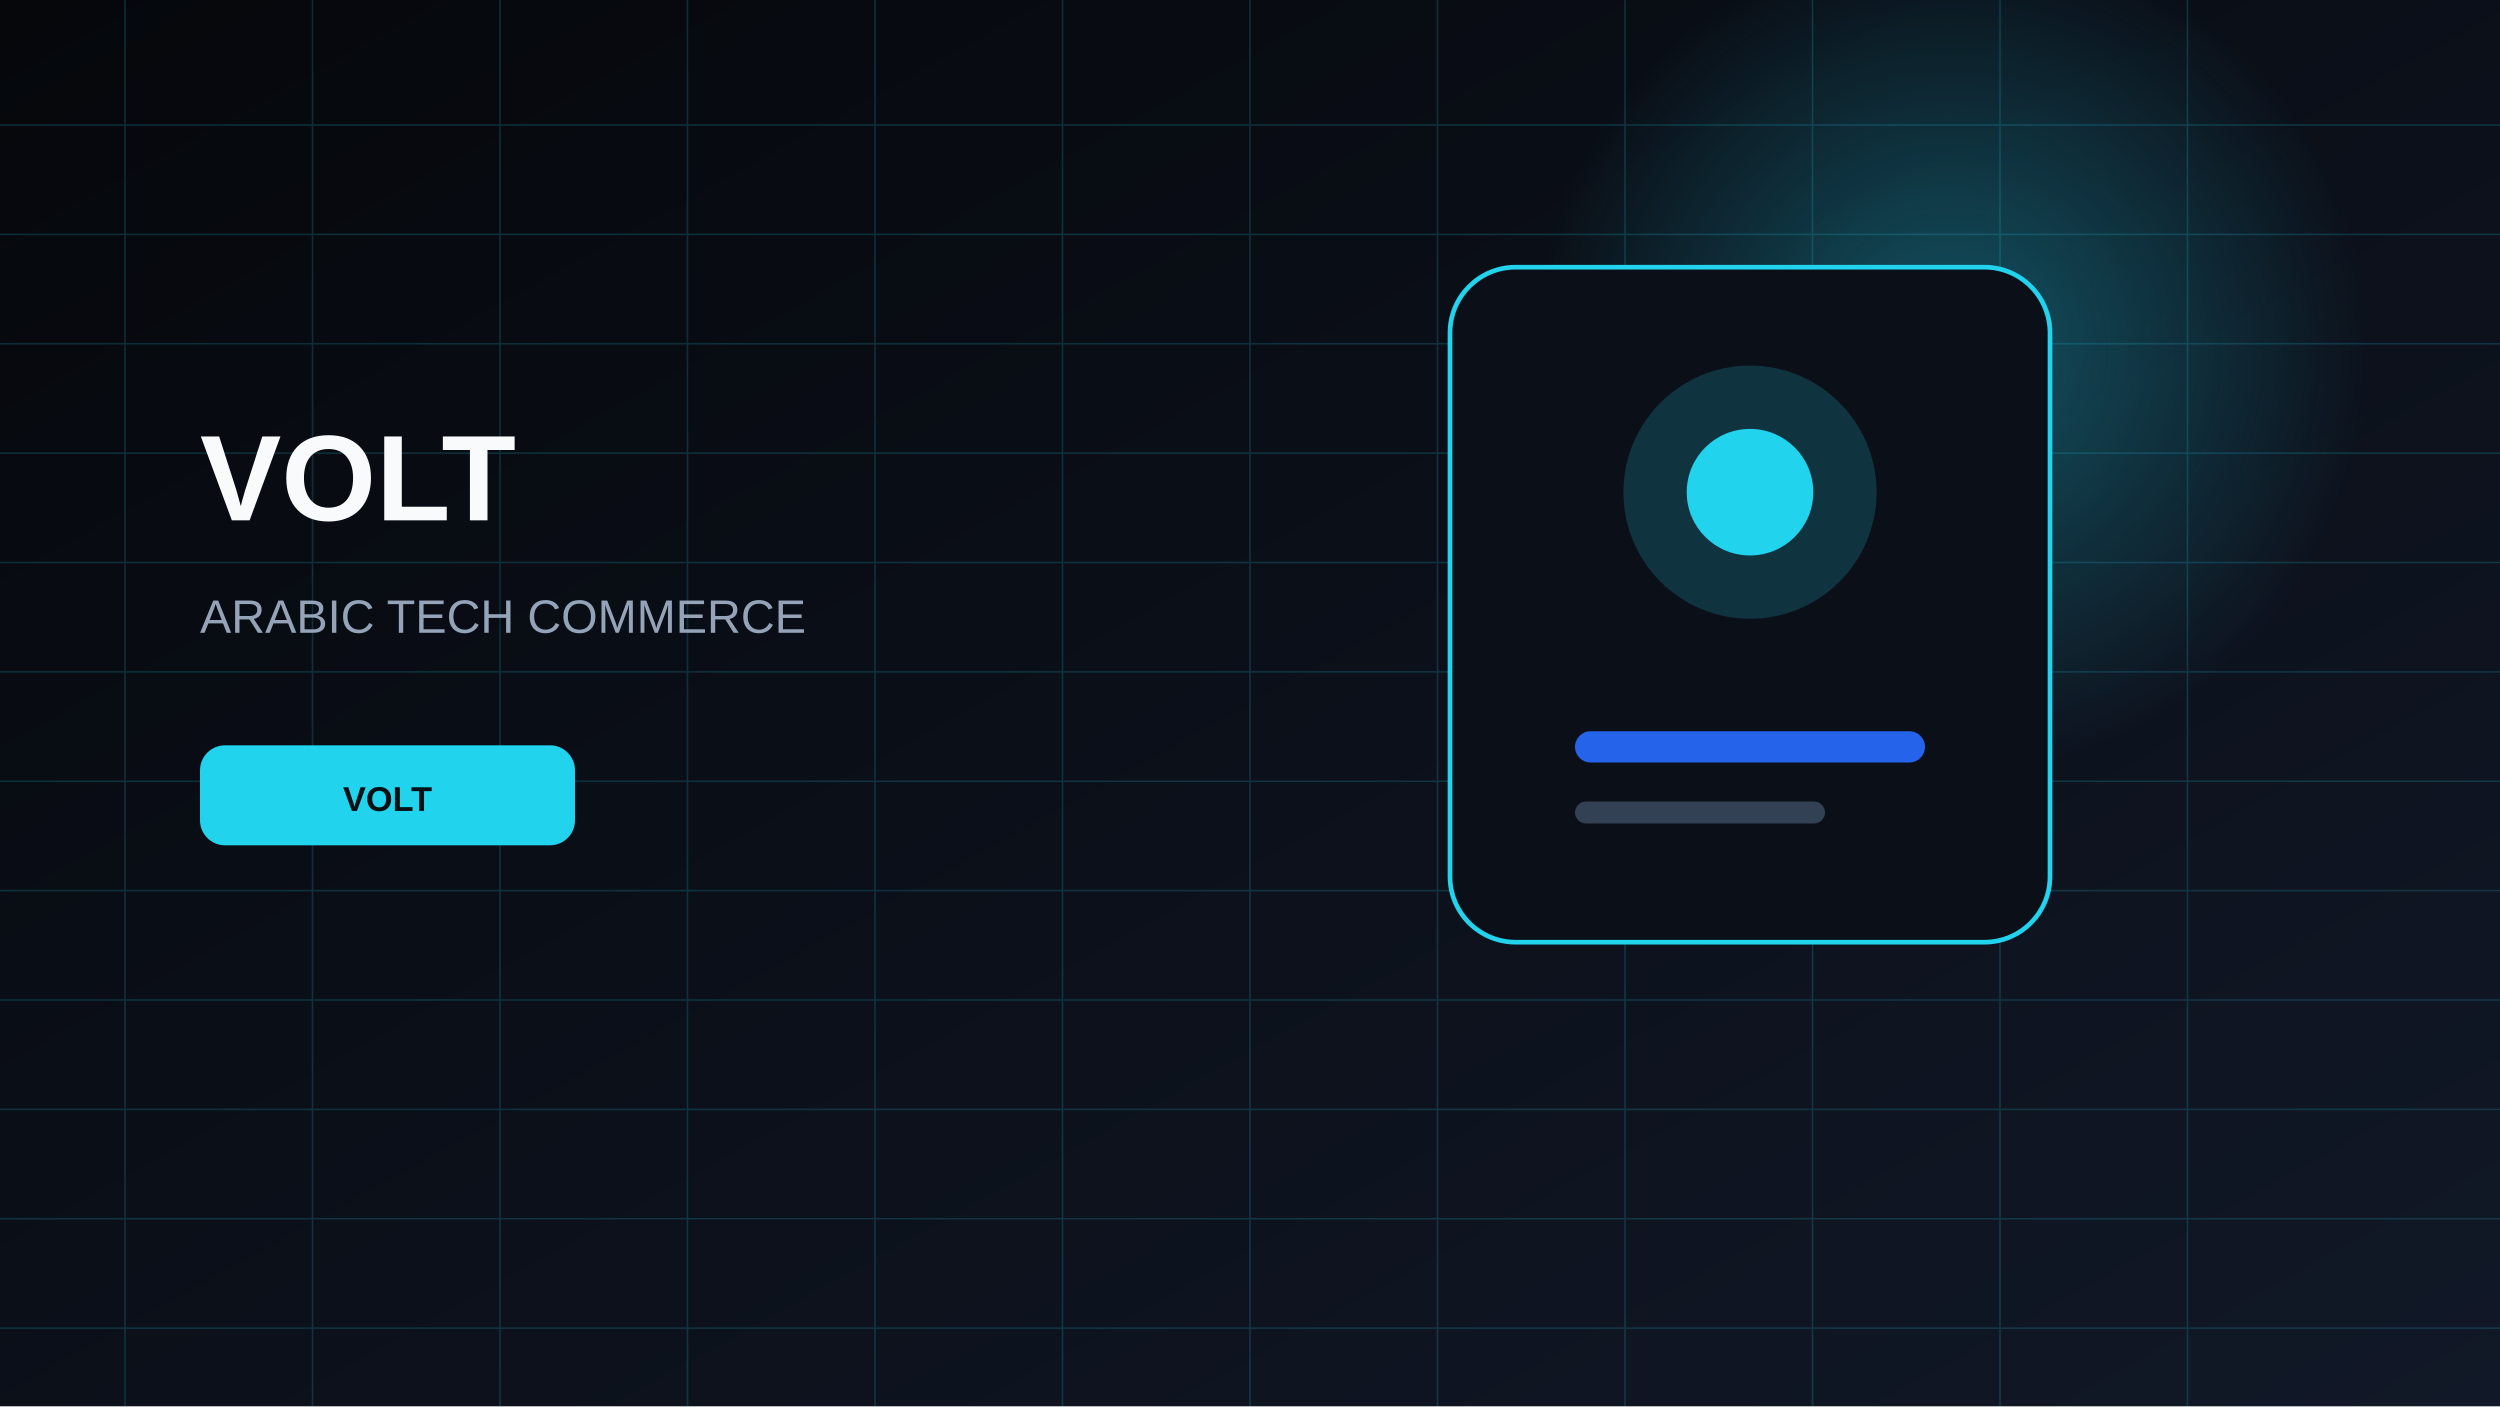
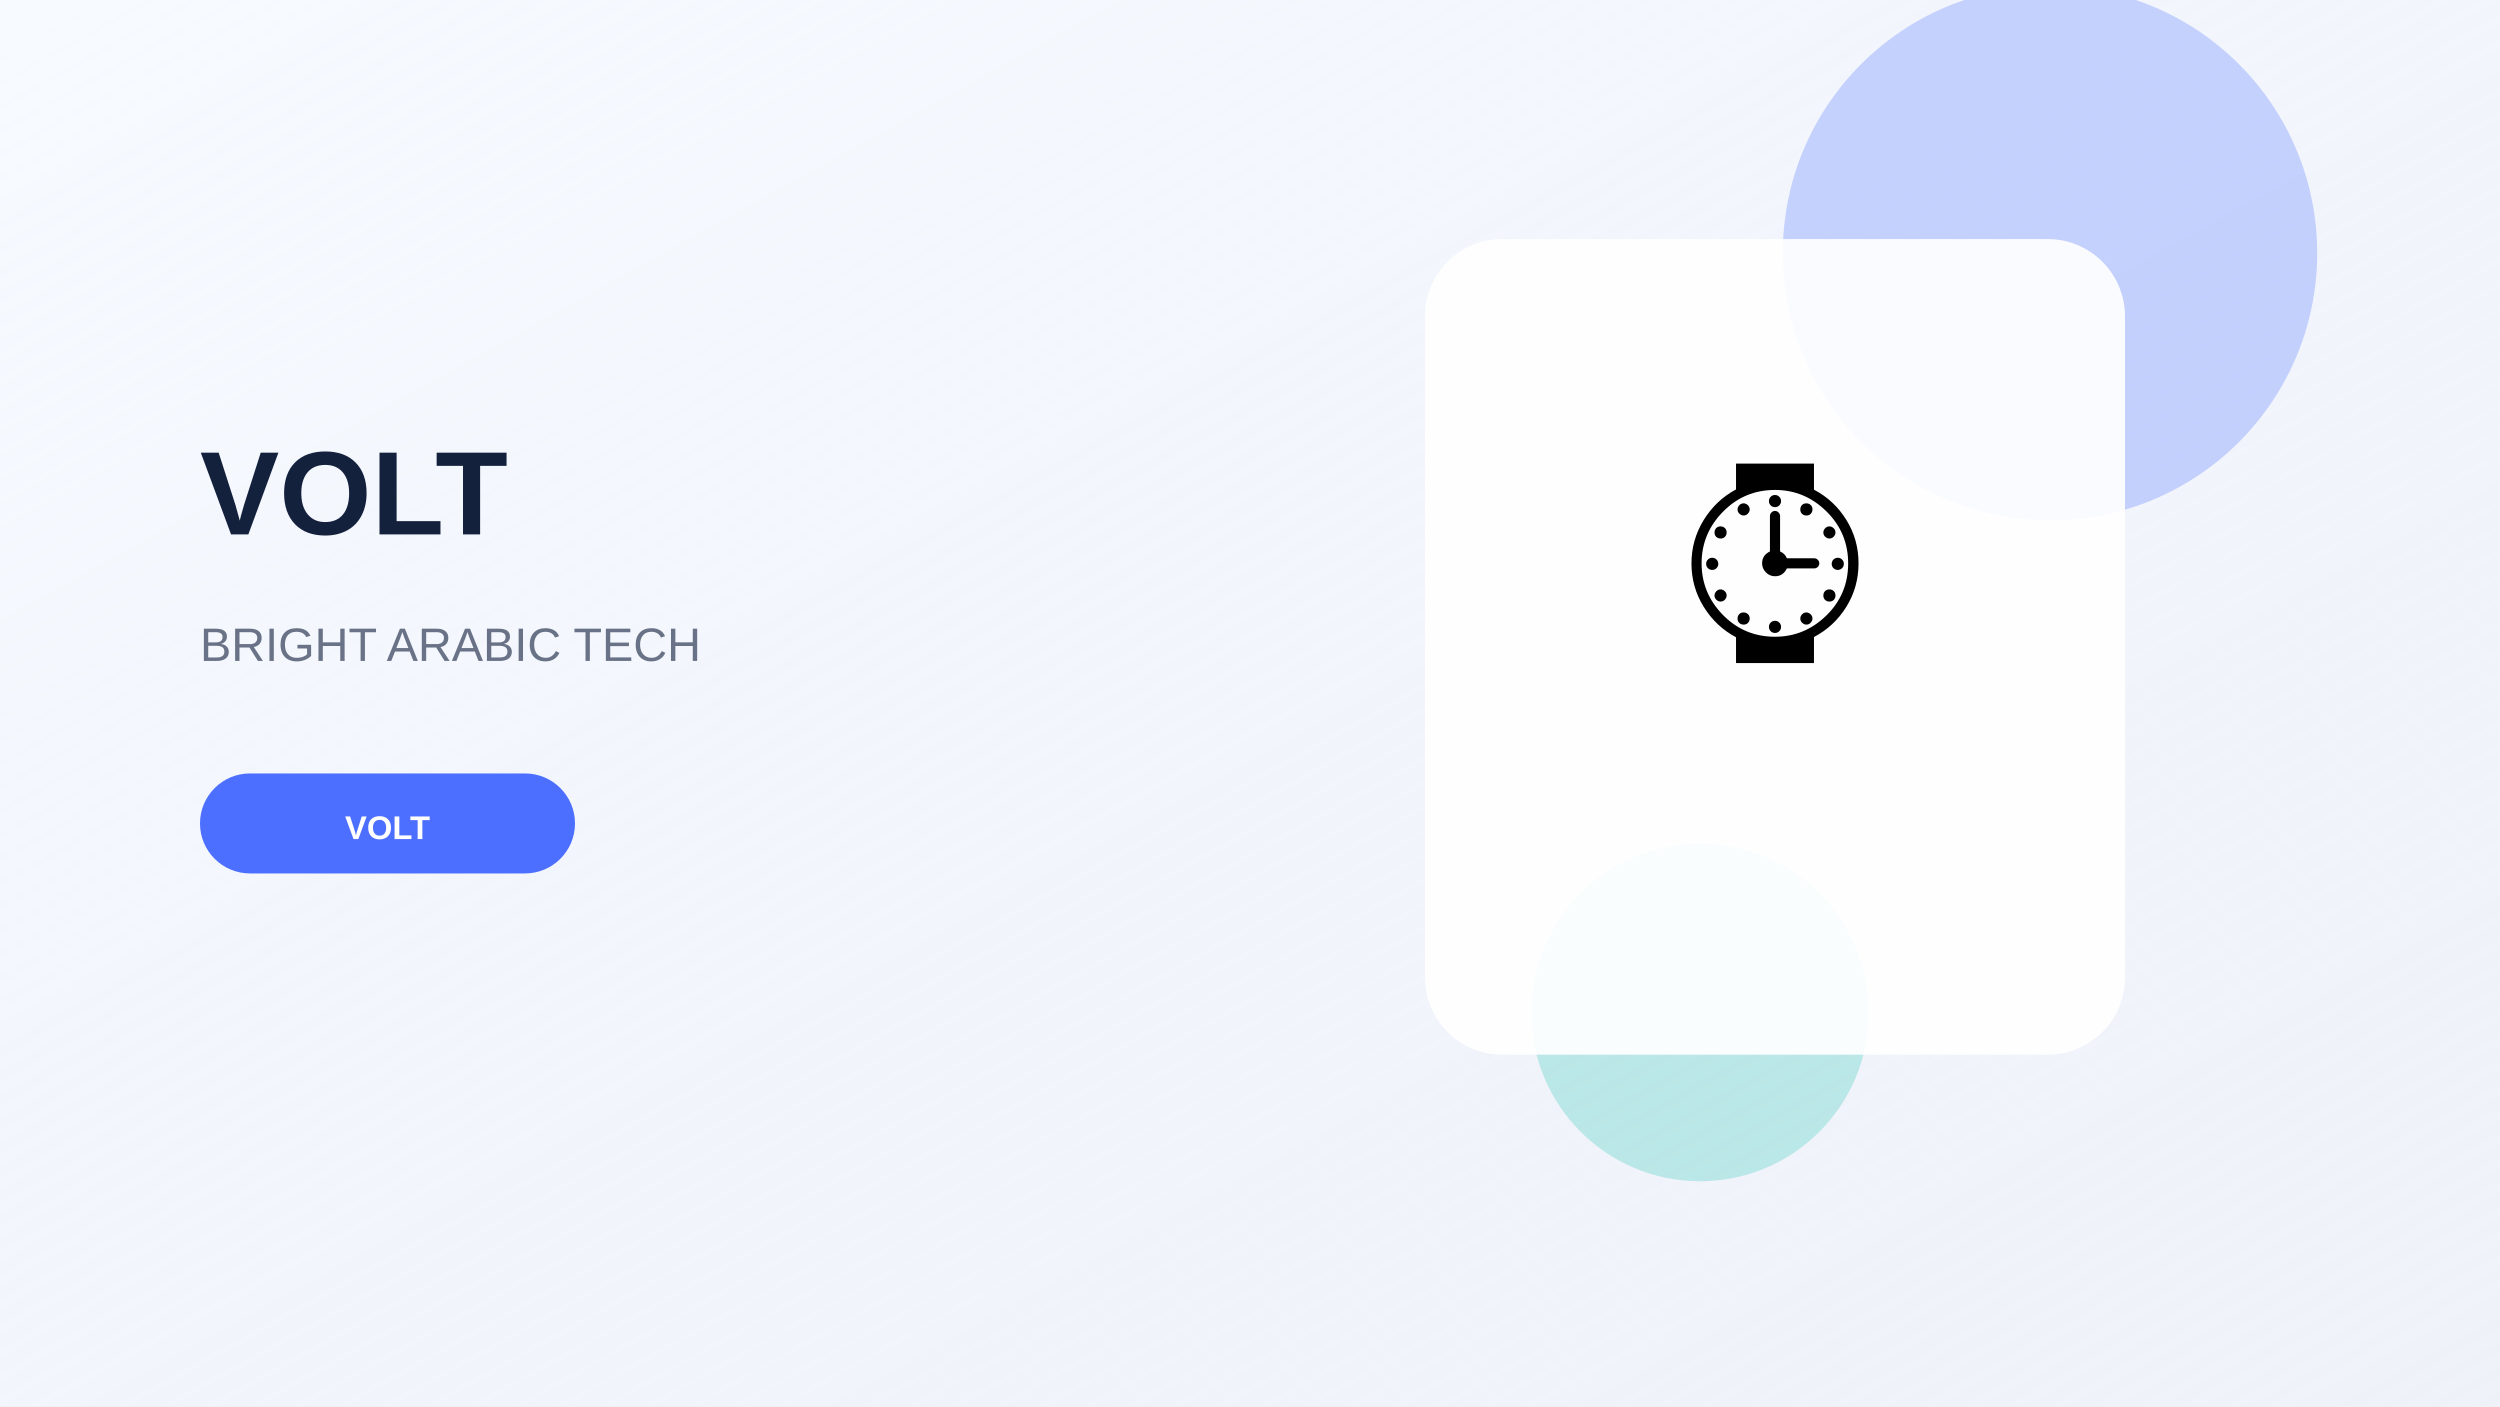
<svg xmlns="http://www.w3.org/2000/svg" width="1600" height="900" viewBox="0 0 1600 900">
  <defs>
    <linearGradient id="g" x1="0" y1="0" x2="1" y2="1">
-       <stop stop-color="#05070B" />
-       <stop offset="1" stop-color="#111827" />
+       <stop stop-color="#F7FAFF" />
+       <stop offset="1" stop-color="#EEF4FF" stop-opacity=".55" />
    </linearGradient>
-     <radialGradient id="r">
-       <stop stop-color="#22D3EE" stop-opacity=".35" />
-       <stop offset="1" stop-color="#22D3EE" stop-opacity="0" />
-     </radialGradient>
  </defs>
  <rect width="1600" height="900" fill="url(#g)" />
-   <circle cx="1248" cy="225" r="270" fill="url(#r)" />
-   <g opacity=".18" stroke="#22D3EE">
-     <path d="M0 80 H1600" />
-     <path d="M0 150 H1600" />
-     <path d="M0 220 H1600" />
-     <path d="M0 290 H1600" />
-     <path d="M0 360 H1600" />
-     <path d="M0 430 H1600" />
-     <path d="M0 500 H1600" />
-     <path d="M0 570 H1600" />
-     <path d="M0 640 H1600" />
-     <path d="M0 710 H1600" />
-     <path d="M0 780 H1600" />
-     <path d="M0 850 H1600" />
-     <path d="M80 0 V900" />
-     <path d="M200 0 V900" />
-     <path d="M320 0 V900" />
-     <path d="M440 0 V900" />
-     <path d="M560 0 V900" />
-     <path d="M680 0 V900" />
-     <path d="M800 0 V900" />
-     <path d="M920 0 V900" />
-     <path d="M1040 0 V900" />
-     <path d="M1160 0 V900" />
-     <path d="M1280 0 V900" />
-     <path d="M1400 0 V900" />
-   </g>
-   <rect x="928" y="171" width="384" height="432" rx="42" fill="#0B1018" stroke="#22D3EE" stroke-width="3" />
-   <circle cx="1120" cy="315" r="81" fill="#22D3EE" opacity=".18" />
-   <circle cx="1120" cy="315" r="40.5" fill="#22D3EE" />
-   <rect x="1008" y="468" width="224" height="20" rx="10" fill="#2563EB" />
-   <rect x="1008" y="513" width="160" height="14" rx="7" fill="#334155" />
-   <text x="128" y="333" fill="#F8FAFC" font-family="Arial" font-weight="800" font-size="78">VOLT</text>
-   <text x="128" y="405" fill="#94A3B8" font-family="Arial" font-size="30">ARABIC TECH COMMERCE</text>
-   <rect x="128" y="477" width="240" height="64" rx="16" fill="#22D3EE" />
-   <text x="248" y="519" text-anchor="middle" fill="#031014" font-family="Arial" font-weight="800" font-size="22">VOLT</text>
+   <circle cx="1312" cy="162" r="171" fill="#4C6FFF" opacity=".28" />
+   <circle cx="1088" cy="648" r="108" fill="#2EC4B6" opacity=".28" />
+   <rect x="912" y="153" width="448" height="522" rx="49.5" fill="#fff" opacity=".92" />
+   <text x="1136" y="414" text-anchor="middle" font-size="162">⌚</text>
+   <text x="128" y="342" fill="#14213D" font-family="Arial" font-weight="800" font-size="76">VOLT</text>
+   <text x="128" y="423" fill="#14213D" opacity=".62" font-family="Arial" font-size="30">BRIGHT ARABIC TECH</text>
+   <rect x="128" y="495" width="240" height="64" rx="32" fill="#4C6FFF" />
+   <text x="248" y="537" text-anchor="middle" fill="#fff" font-family="Arial" font-weight="800" font-size="21">VOLT</text>
</svg>
